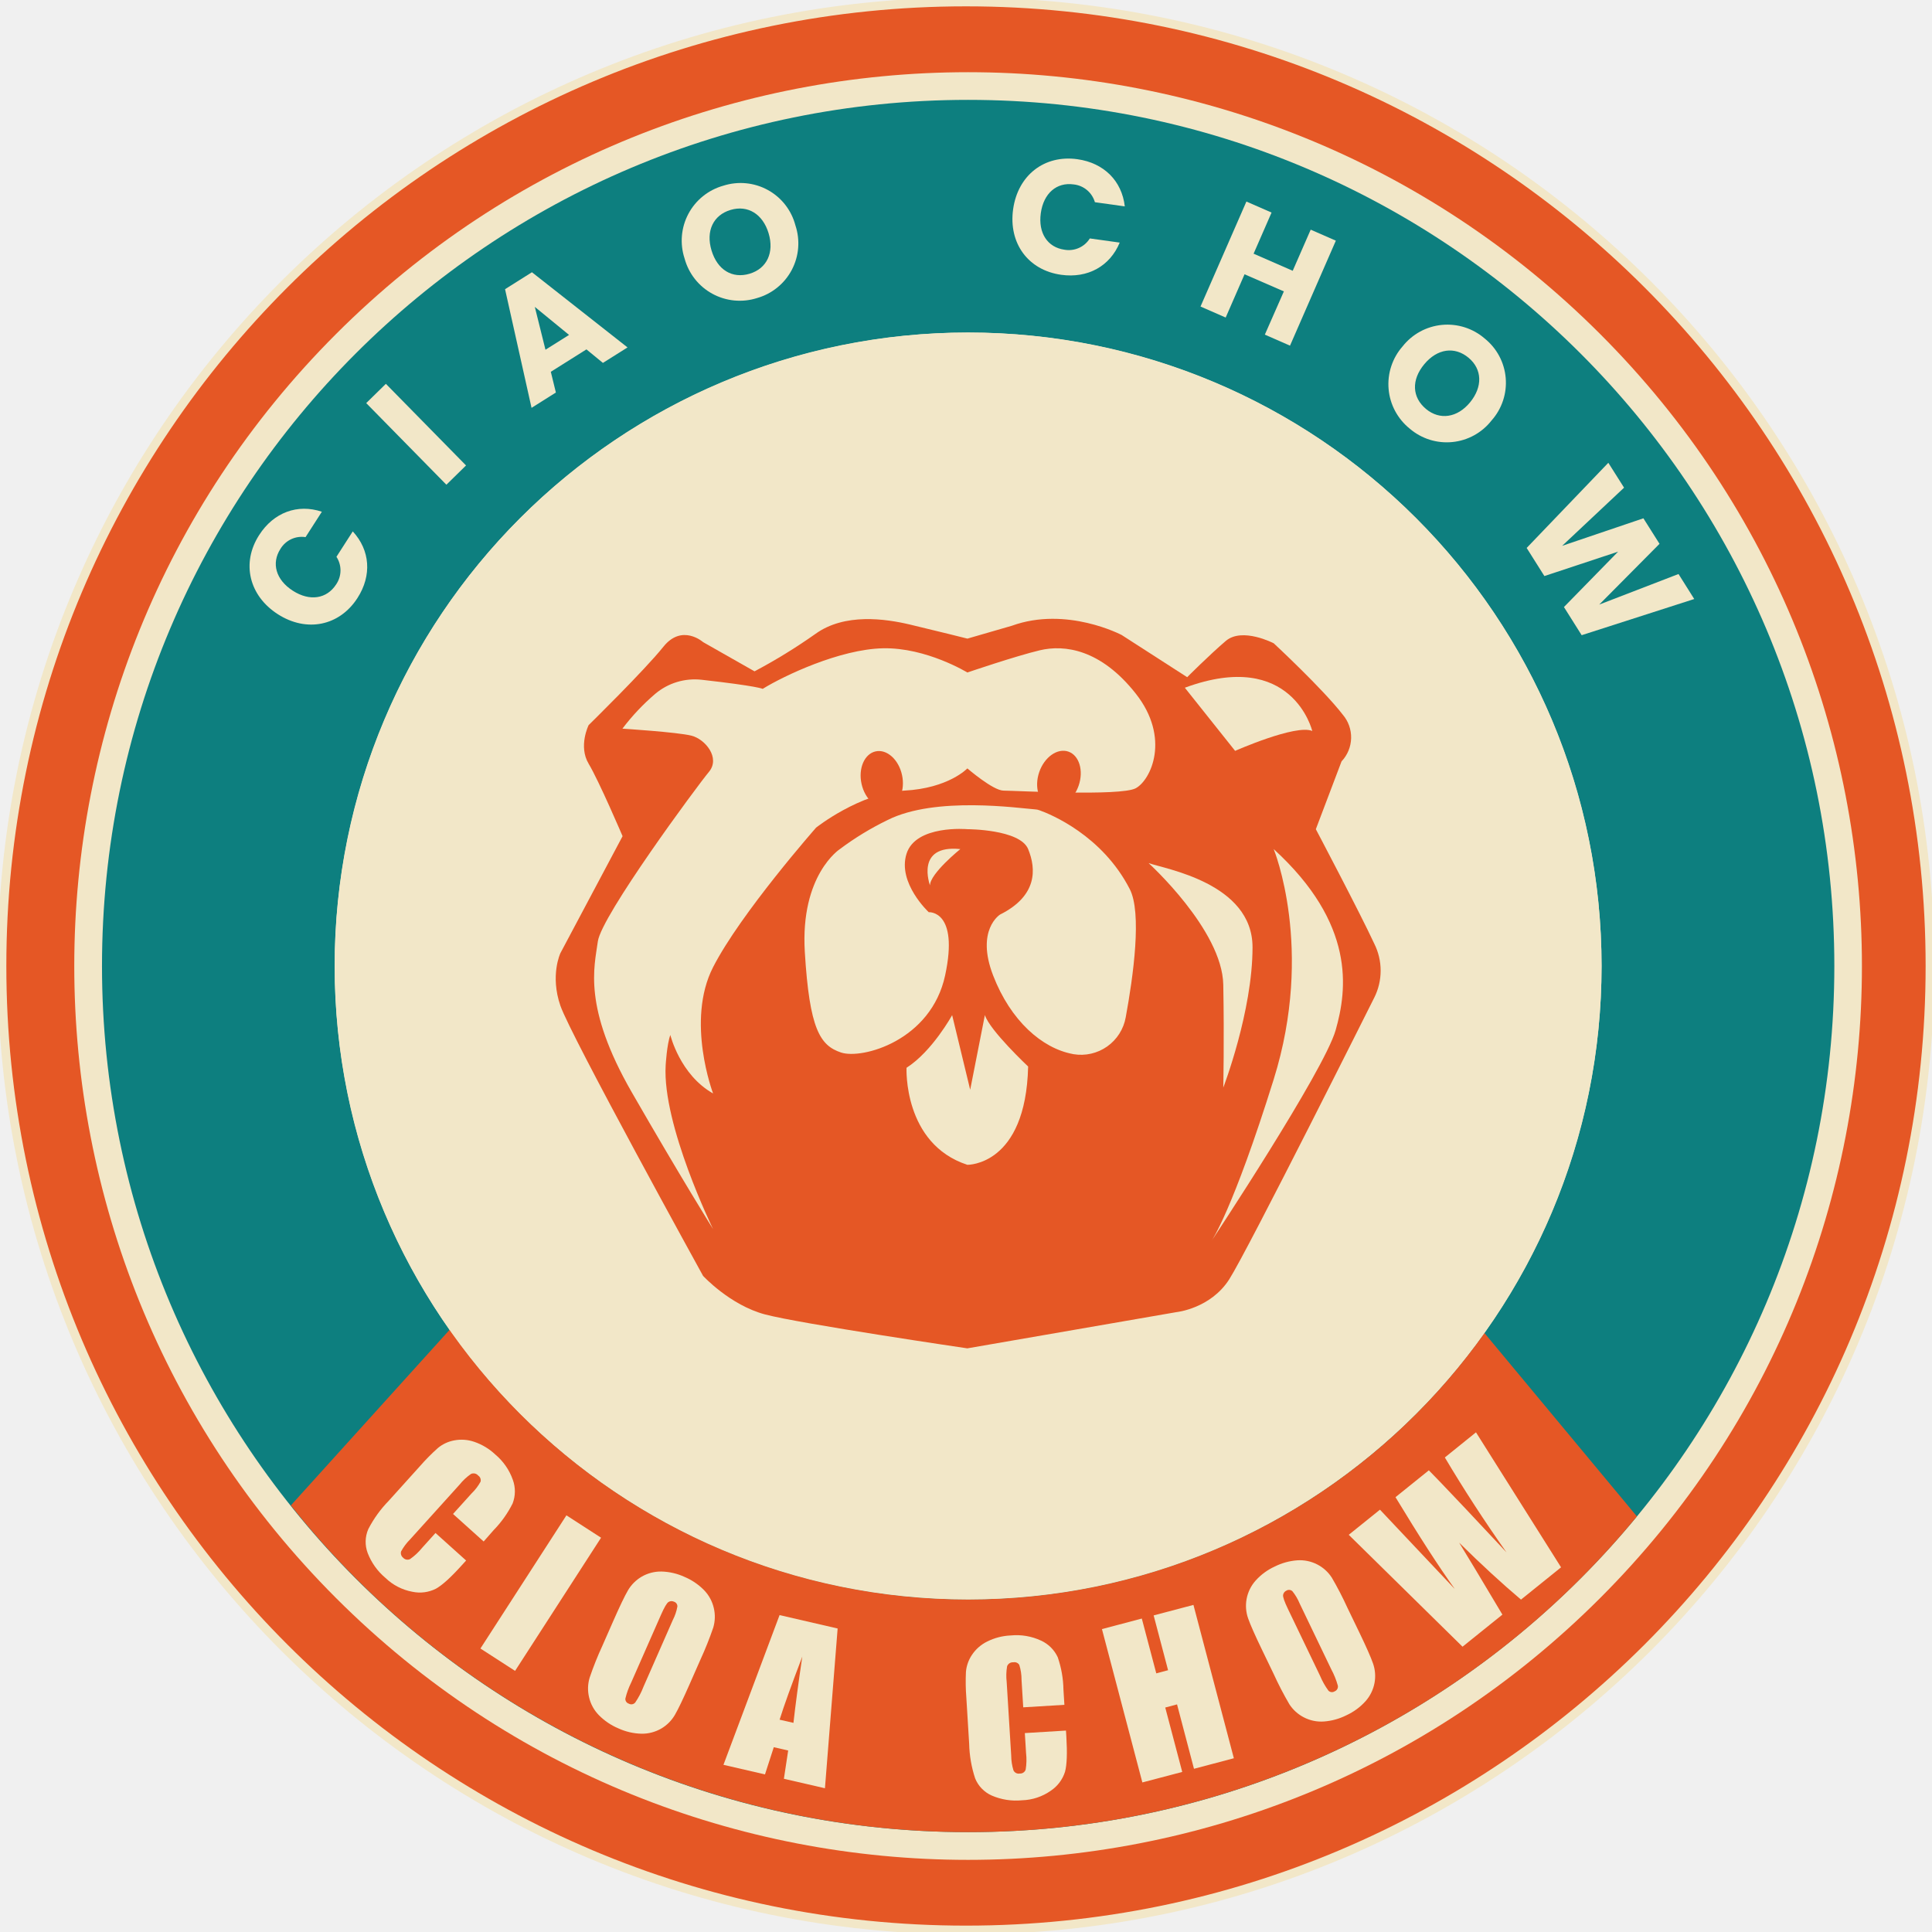
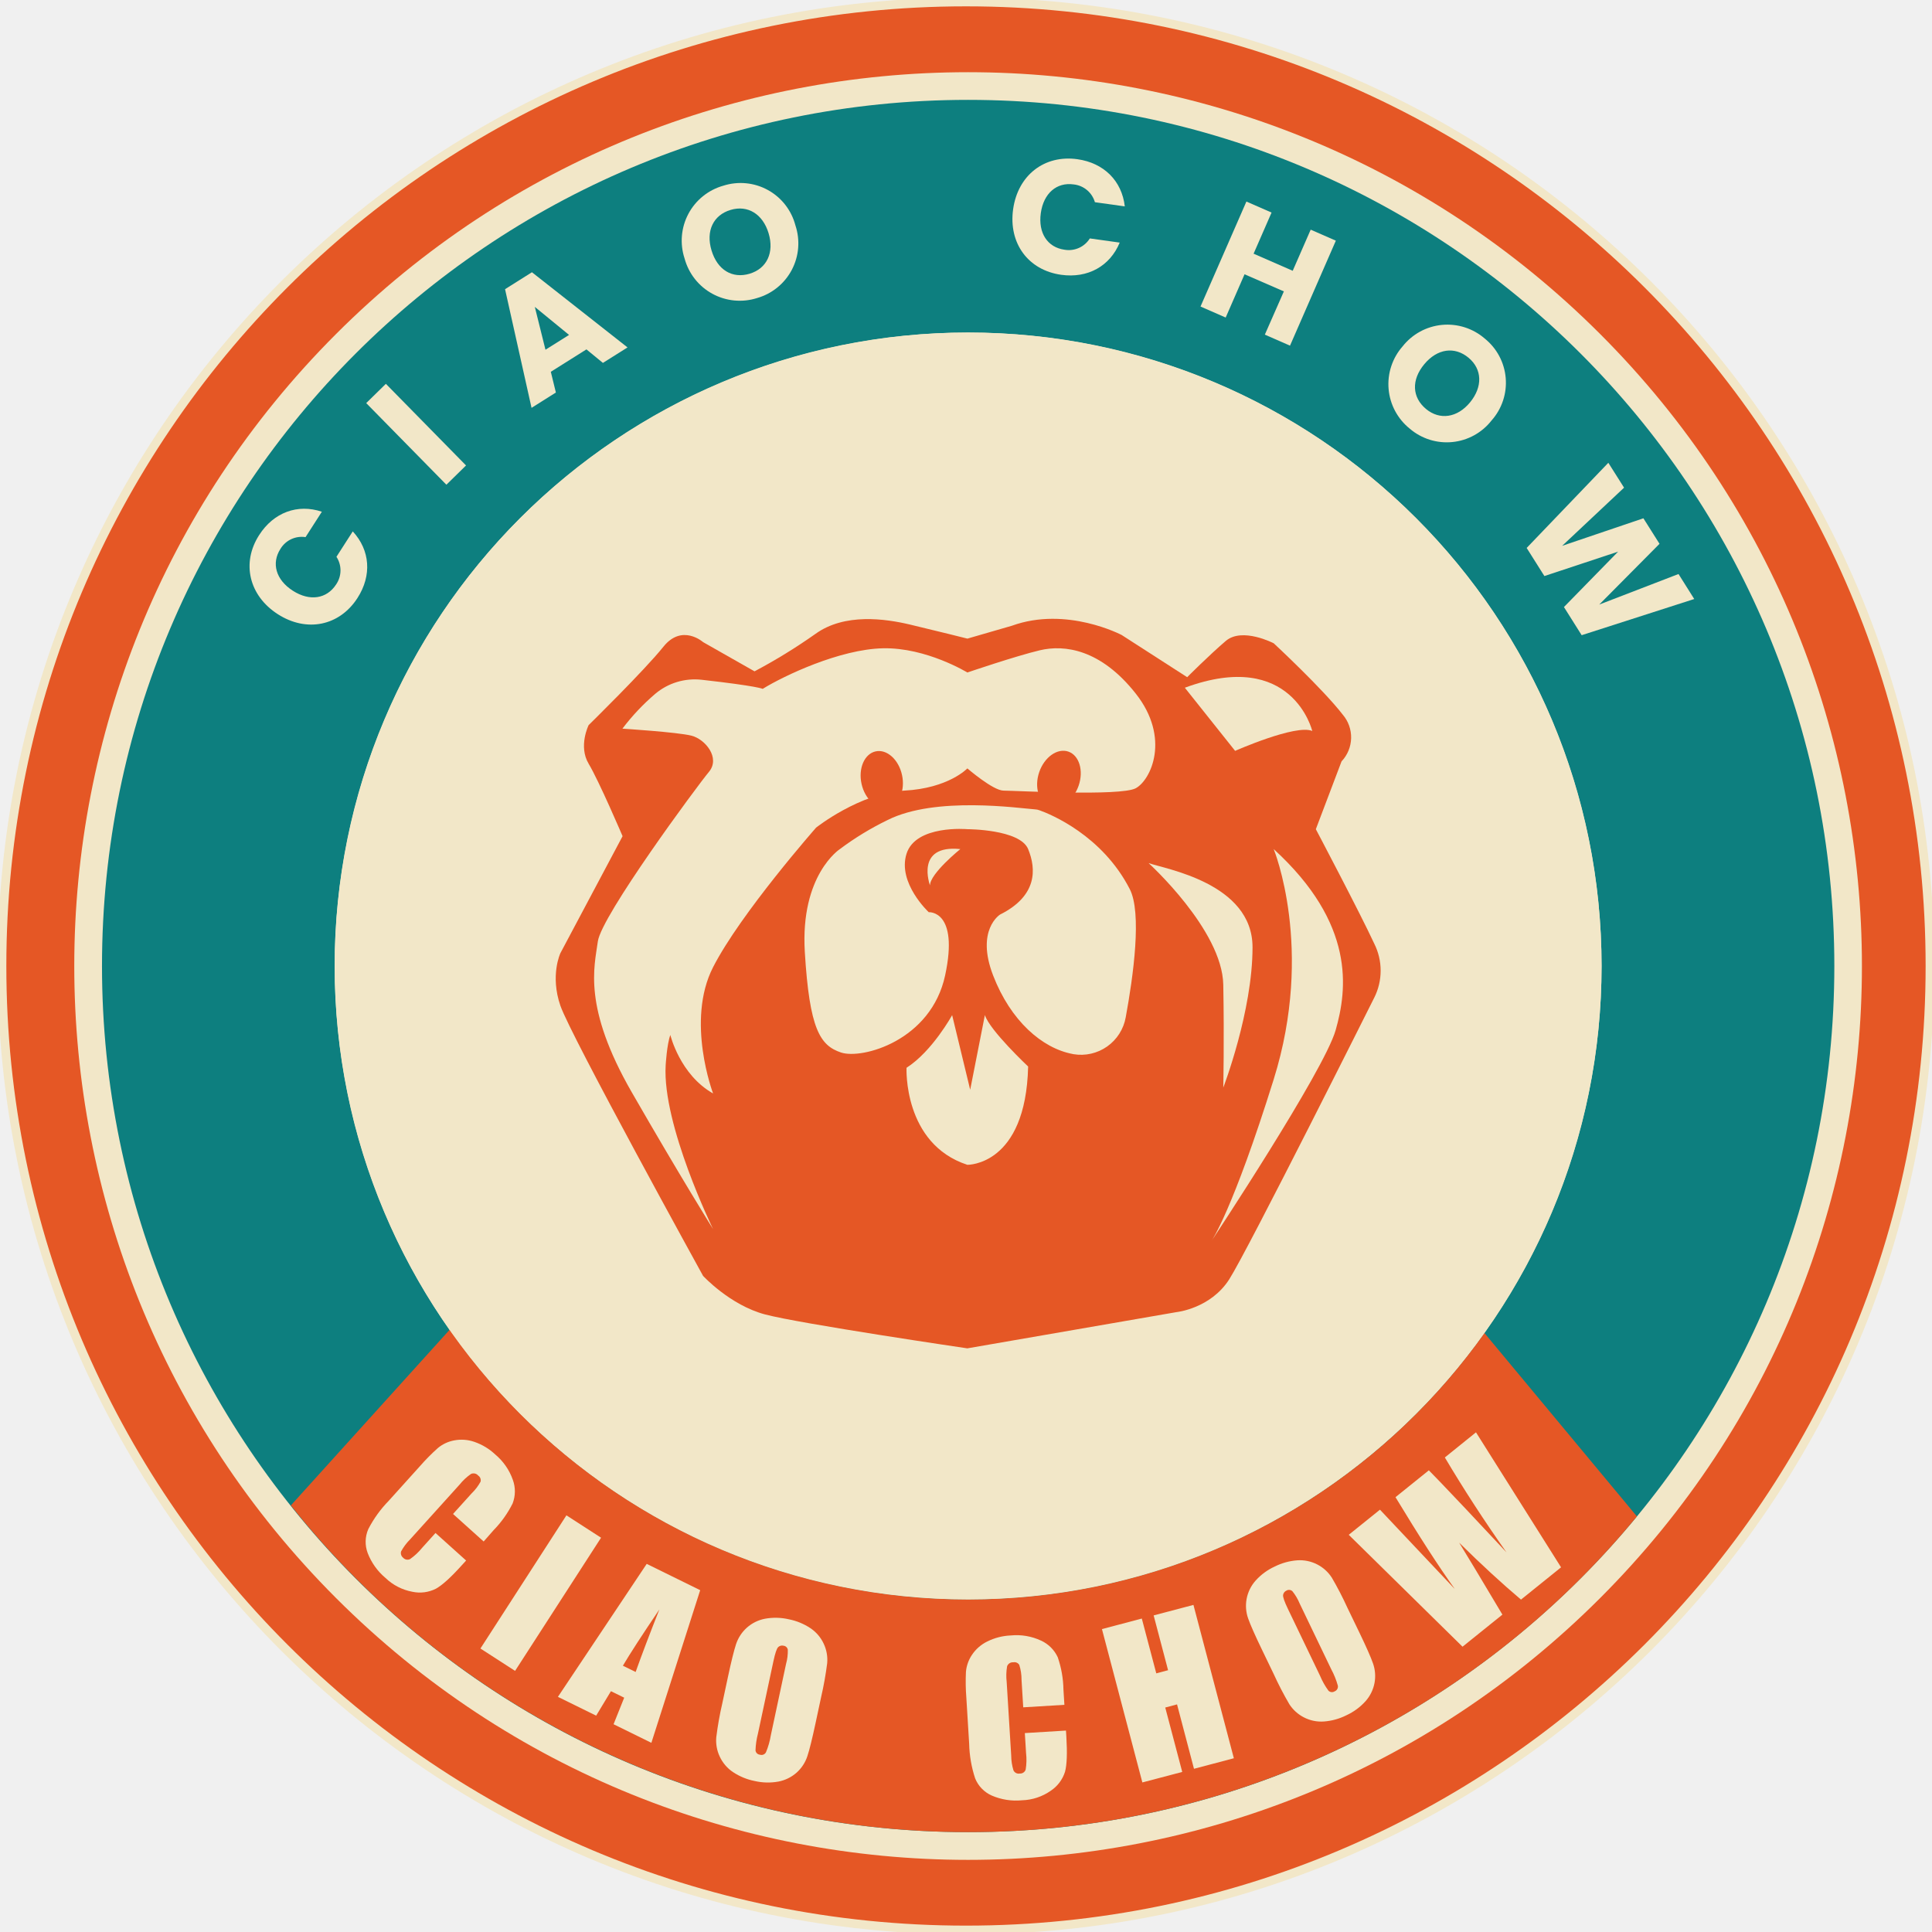
<svg xmlns="http://www.w3.org/2000/svg" width="221" height="221" viewBox="0 0 221 221" fill="none">
-   <g clip-path="url(#clip0_1503_454)">
+   <g clip-path="url(#clip0_1525_497)">
    <path d="M110.498 220.771C171.4 220.771 220.771 171.4 220.771 110.498C220.771 49.596 171.4 0.225 110.498 0.225C49.596 0.225 0.225 49.596 0.225 110.498C0.225 171.4 49.596 220.771 110.498 220.771Z" fill="#E55725" stroke="#F2E7C8" stroke-miterlimit="10" />
    <path d="M183.038 182.801C222.967 142.872 222.967 78.135 183.038 38.206C143.109 -1.723 78.371 -1.723 38.442 38.206C-1.487 78.135 -1.487 142.872 38.442 182.801C78.371 222.73 143.109 222.73 183.038 182.801Z" fill="#F2E7C8" />
    <path d="M110.741 11.424C56.022 11.424 11.667 55.78 11.667 110.502C11.667 165.225 56.022 209.576 110.741 209.576C165.459 209.576 209.828 165.221 209.828 110.502C209.828 55.784 165.463 11.424 110.741 11.424ZM110.741 182.959C91.524 182.959 73.094 175.325 59.506 161.737C45.918 148.149 38.284 129.719 38.284 110.502C38.284 91.285 45.917 72.855 59.506 59.266C73.094 45.677 91.523 38.042 110.741 38.041C120.256 38.041 129.679 39.915 138.47 43.557C147.262 47.198 155.25 52.536 161.979 59.264C168.707 65.993 174.045 73.981 177.686 82.773C181.328 91.564 183.202 100.987 183.202 110.502C183.201 129.719 175.566 148.149 161.977 161.737C148.388 175.325 129.958 182.959 110.741 182.959Z" fill="#0D7F7F" />
    <path d="M110.741 209.576C125.37 209.59 139.821 206.358 153.05 200.113C166.28 193.867 177.959 184.764 187.245 173.46L169.799 152.479C163.109 161.907 154.256 169.595 143.983 174.898C133.71 180.202 122.315 182.966 110.754 182.959C99.115 182.965 87.646 180.163 77.321 174.791C66.996 169.419 58.119 161.636 51.444 152.101L33.269 172.205C42.534 183.867 54.314 193.285 67.728 199.756C81.143 206.227 95.847 209.584 110.741 209.576Z" fill="#E55725" />
-     <path d="M29.648 61.199C31.303 58.622 34.033 57.601 36.818 58.537L34.951 61.442C34.392 61.355 33.82 61.437 33.308 61.677C32.796 61.918 32.367 62.306 32.077 62.791C31.034 64.415 31.542 66.313 33.489 67.568C35.437 68.823 37.375 68.495 38.437 66.871C38.761 66.406 38.94 65.855 38.949 65.288C38.958 64.722 38.796 64.165 38.486 63.691L40.353 60.785C42.341 62.94 42.552 65.823 40.892 68.404C38.837 71.602 35.077 72.376 31.78 70.258C28.483 68.139 27.588 64.397 29.648 61.199Z" fill="#F2E7C8" />
+     <path d="M29.648 61.199C31.303 58.622 34.033 57.601 36.818 58.536L34.951 61.442C34.392 61.355 33.82 61.437 33.308 61.677C32.796 61.917 32.367 62.306 32.077 62.791C31.034 64.415 31.542 66.313 33.489 67.568C35.437 68.823 37.375 68.494 38.437 66.871C38.761 66.406 38.94 65.855 38.949 65.288C38.958 64.722 38.796 64.165 38.486 63.691L40.353 60.785C42.341 62.94 42.552 65.823 40.892 68.404C38.837 71.602 35.077 72.376 31.78 70.257C28.483 68.139 27.588 64.397 29.648 61.199Z" fill="#F2E7C8" />
    <path d="M41.891 46.11L44.14 43.906L53.31 53.243L51.062 55.447L41.891 46.11Z" fill="#F2E7C8" />
    <path d="M67.082 39.966L63.007 42.53L63.587 44.9L60.803 46.654L57.772 33.08L60.848 31.142L71.782 39.741L68.967 41.513L67.082 39.966ZM61.177 35.104L62.396 40.006L65.094 38.311L61.177 35.104Z" fill="#F2E7C8" />
-     <path d="M86.593 34.096C85.752 34.363 84.865 34.456 83.987 34.371C83.109 34.286 82.257 34.024 81.483 33.601C80.709 33.178 80.029 32.602 79.483 31.909C78.938 31.216 78.538 30.419 78.308 29.567C78.032 28.73 77.929 27.846 78.004 26.968C78.079 26.09 78.331 25.236 78.745 24.459C79.159 23.68 79.726 22.994 80.413 22.442C81.099 21.889 81.89 21.481 82.738 21.242C83.576 20.974 84.46 20.879 85.336 20.963C86.212 21.048 87.061 21.31 87.833 21.733C88.604 22.156 89.281 22.732 89.823 23.426C90.364 24.119 90.759 24.916 90.983 25.767C91.263 26.601 91.371 27.484 91.301 28.361C91.23 29.239 90.982 30.093 90.572 30.872C90.161 31.651 89.597 32.338 88.913 32.892C88.229 33.447 87.44 33.856 86.593 34.096ZM85.756 31.308C87.726 30.719 88.581 28.884 87.92 26.684C87.258 24.485 85.54 23.424 83.57 24.013C81.6 24.602 80.719 26.41 81.389 28.641C82.059 30.872 83.755 31.911 85.761 31.308H85.756Z" fill="#F2E7C8" />
-     <path d="M123.239 18.211C126.28 18.638 128.331 20.694 128.664 23.608L125.245 23.131C125.088 22.587 124.772 22.102 124.337 21.738C123.901 21.375 123.367 21.151 122.803 21.094C120.892 20.828 119.376 22.088 119.057 24.382C118.737 26.675 119.844 28.295 121.755 28.564C122.314 28.664 122.889 28.595 123.408 28.365C123.927 28.135 124.364 27.755 124.665 27.274L128.083 27.75C126.964 30.449 124.431 31.857 121.391 31.434C117.622 30.908 115.346 27.836 115.89 23.936C116.435 20.037 119.475 17.685 123.239 18.211Z" fill="#F2E7C8" />
-     <path d="M146.861 33.332L142.363 31.375L140.205 36.323L137.326 35.064L142.575 23.055L145.453 24.314L143.398 29.019L147.873 30.975L149.929 26.271L152.807 27.53L147.563 39.539L144.684 38.279L146.861 33.332Z" fill="#F2E7C8" />
-     <path d="M161.253 49.029C160.566 48.475 159.999 47.788 159.584 47.01C159.169 46.231 158.916 45.376 158.841 44.497C158.765 43.618 158.868 42.733 159.144 41.894C159.419 41.056 159.861 40.282 160.444 39.62C160.99 38.928 161.67 38.354 162.443 37.932C163.217 37.51 164.068 37.249 164.945 37.165C165.822 37.081 166.707 37.176 167.547 37.443C168.386 37.71 169.163 38.145 169.83 38.72C170.517 39.271 171.084 39.955 171.498 40.731C171.911 41.508 172.163 42.36 172.237 43.237C172.311 44.114 172.206 44.996 171.928 45.831C171.651 46.666 171.206 47.435 170.622 48.093C170.081 48.787 169.404 49.364 168.633 49.789C167.863 50.214 167.014 50.478 166.138 50.565C165.262 50.653 164.378 50.562 163.538 50.298C162.699 50.033 161.921 49.602 161.253 49.029ZM163.115 46.78C164.699 48.093 166.714 47.787 168.162 46.02C169.61 44.252 169.565 42.237 167.982 40.919C166.399 39.602 164.406 39.871 162.918 41.666C161.429 43.461 161.514 45.449 163.129 46.789L163.115 46.78Z" fill="#F2E7C8" />
-     <path d="M183.975 52.937L185.775 55.784L178.695 62.436L187.987 59.288L189.831 62.207L182.937 69.156L192.004 65.661L193.803 68.521L180.926 72.659L178.898 69.439L185.095 63.102L176.662 65.895L174.634 62.679L183.975 52.937Z" fill="#F2E7C8" />
+     <path d="M86.593 34.096C85.752 34.363 84.865 34.456 83.987 34.371C83.109 34.286 82.257 34.024 81.483 33.601C80.709 33.178 80.029 32.602 79.483 31.909C78.938 31.215 78.538 30.419 78.308 29.567C78.032 28.73 77.929 27.846 78.004 26.968C78.079 26.09 78.331 25.236 78.745 24.458C79.159 23.68 79.726 22.994 80.413 22.442C81.099 21.889 81.89 21.481 82.738 21.242C83.576 20.974 84.46 20.879 85.336 20.963C86.212 21.048 87.061 21.309 87.833 21.733C88.604 22.156 89.281 22.732 89.823 23.426C90.364 24.119 90.759 24.916 90.983 25.767C91.263 26.601 91.371 27.484 91.301 28.361C91.23 29.239 90.982 30.093 90.572 30.872C90.161 31.65 89.597 32.338 88.913 32.892C88.229 33.446 87.44 33.856 86.593 34.096ZM85.756 31.308C87.726 30.718 88.581 28.883 87.92 26.684C87.258 24.485 85.54 23.423 83.57 24.012C81.6 24.602 80.719 26.41 81.389 28.64C82.059 30.871 83.755 31.91 85.761 31.308H85.756Z" fill="#F2E7C8" />
+     <path d="M123.239 18.211C126.28 18.638 128.331 20.693 128.664 23.608L125.245 23.131C125.088 22.586 124.772 22.101 124.337 21.738C123.901 21.375 123.367 21.151 122.803 21.094C120.892 20.828 119.376 22.088 119.057 24.381C118.737 26.675 119.844 28.294 121.755 28.564C122.314 28.664 122.889 28.594 123.408 28.364C123.927 28.134 124.364 27.754 124.665 27.273L128.083 27.75C126.964 30.449 124.431 31.857 121.391 31.434C117.622 30.907 115.346 27.836 115.89 23.936C116.435 20.037 119.475 17.684 123.239 18.211Z" fill="#F2E7C8" />
+     <path d="M146.861 33.332L142.363 31.375L140.205 36.323L137.326 35.064L142.575 23.055L145.453 24.314L143.398 29.019L147.873 30.975L149.928 26.271L152.807 27.53L147.563 39.539L144.684 38.279L146.861 33.332Z" fill="#F2E7C8" />
+     <path d="M161.254 49.029C160.566 48.475 159.999 47.788 159.584 47.01C159.169 46.231 158.917 45.376 158.841 44.497C158.765 43.618 158.868 42.733 159.144 41.894C159.419 41.056 159.862 40.282 160.444 39.62C160.99 38.928 161.67 38.354 162.443 37.932C163.217 37.51 164.068 37.249 164.945 37.165C165.822 37.081 166.707 37.176 167.547 37.443C168.387 37.71 169.163 38.145 169.831 38.72C170.517 39.271 171.084 39.955 171.498 40.731C171.911 41.508 172.163 42.36 172.237 43.237C172.311 44.114 172.206 44.996 171.928 45.831C171.651 46.666 171.206 47.435 170.622 48.093C170.081 48.787 169.404 49.364 168.633 49.789C167.863 50.214 167.014 50.478 166.138 50.565C165.262 50.653 164.378 50.562 163.538 50.298C162.699 50.033 161.921 49.602 161.254 49.029ZM163.116 46.78C164.699 48.093 166.714 47.787 168.162 46.02C169.61 44.252 169.565 42.237 167.982 40.919C166.399 39.602 164.406 39.871 162.918 41.666C161.429 43.461 161.514 45.449 163.129 46.789L163.116 46.78Z" fill="#F2E7C8" />
+     <path d="M183.976 52.937L185.775 55.784L178.695 62.436L187.987 59.287L189.831 62.206L182.937 69.155L192.004 65.661L193.803 68.521L180.926 72.659L178.898 69.439L185.095 63.101L176.662 65.894L174.634 62.679L183.976 52.937Z" fill="#F2E7C8" />
    <path d="M110.741 182.959C150.76 182.959 183.202 150.517 183.202 110.498C183.202 70.478 150.76 38.036 110.741 38.036C70.721 38.036 38.279 70.478 38.279 110.498C38.279 150.517 70.721 182.959 110.741 182.959Z" fill="#F2E7C8" />
-     <path d="M55.325 176.33L51.822 173.181L53.935 170.842C54.346 170.447 54.695 169.992 54.97 169.493C55.005 169.363 54.998 169.226 54.95 169.1C54.903 168.974 54.817 168.866 54.705 168.792C54.607 168.673 54.472 168.591 54.323 168.557C54.173 168.522 54.017 168.539 53.877 168.603C53.383 168.947 52.94 169.36 52.564 169.831L46.919 176.082C46.508 176.491 46.158 176.958 45.88 177.467C45.843 177.597 45.845 177.735 45.887 177.863C45.929 177.991 46.008 178.104 46.114 178.187C46.21 178.295 46.338 178.368 46.479 178.397C46.62 178.427 46.766 178.41 46.897 178.349C47.42 177.983 47.89 177.546 48.291 177.049L49.816 175.358L53.319 178.506L52.843 179.028C51.589 180.422 50.6 181.322 49.874 181.727C49.042 182.151 48.089 182.276 47.176 182.082C46.013 181.868 44.94 181.316 44.09 180.494C43.182 179.733 42.483 178.753 42.057 177.647C41.726 176.761 41.751 175.781 42.129 174.913C42.747 173.717 43.54 172.619 44.482 171.657L48.03 167.721C48.675 166.981 49.366 166.283 50.099 165.63C50.634 165.187 51.274 164.89 51.957 164.766C52.735 164.616 53.539 164.677 54.286 164.942C55.167 165.248 55.973 165.737 56.652 166.376C57.571 167.145 58.266 168.147 58.663 169.277C58.982 170.15 58.974 171.109 58.64 171.976C58.077 173.104 57.341 174.138 56.459 175.039L55.325 176.33Z" fill="#F2E7C8" />
+     <path d="M55.325 176.33L51.822 173.181L53.935 170.843C54.346 170.447 54.695 169.993 54.97 169.493C55.005 169.363 54.998 169.226 54.95 169.1C54.903 168.974 54.817 168.866 54.705 168.792C54.607 168.674 54.473 168.591 54.323 168.557C54.173 168.523 54.017 168.539 53.877 168.603C53.383 168.947 52.94 169.36 52.564 169.831L46.919 176.082C46.508 176.491 46.158 176.958 45.88 177.468C45.843 177.597 45.845 177.735 45.887 177.863C45.929 177.992 46.008 178.105 46.114 178.187C46.21 178.295 46.338 178.369 46.479 178.398C46.62 178.427 46.766 178.41 46.897 178.349C47.42 177.984 47.89 177.546 48.291 177.049L49.816 175.358L53.319 178.507L52.843 179.028C51.589 180.423 50.6 181.322 49.874 181.727C49.042 182.151 48.089 182.277 47.176 182.082C46.013 181.868 44.94 181.316 44.09 180.495C43.182 179.733 42.483 178.754 42.057 177.648C41.726 176.761 41.751 175.781 42.129 174.913C42.747 173.717 43.54 172.619 44.482 171.657L48.03 167.721C48.675 166.981 49.366 166.283 50.099 165.63C50.634 165.188 51.274 164.89 51.957 164.766C52.735 164.616 53.539 164.677 54.286 164.942C55.167 165.249 55.973 165.737 56.652 166.377C57.571 167.145 58.266 168.147 58.663 169.278C58.982 170.15 58.974 171.109 58.64 171.976C58.077 173.104 57.341 174.138 56.459 175.039L55.325 176.33Z" fill="#F2E7C8" />
    <path d="M68.755 175.898L58.919 191.131L54.956 188.572L64.793 173.339L68.755 175.898Z" fill="#F2E7C8" />
-     <path d="M78.879 192.665C78.145 194.332 77.587 195.495 77.206 196.155C76.828 196.809 76.285 197.353 75.632 197.734C74.949 198.128 74.172 198.33 73.383 198.318C72.461 198.297 71.553 198.086 70.716 197.698C69.893 197.35 69.146 196.844 68.517 196.209C67.955 195.641 67.562 194.928 67.383 194.149C67.205 193.407 67.228 192.63 67.451 191.9C67.871 190.663 68.356 189.448 68.904 188.262L70.154 185.419C70.887 183.751 71.445 182.59 71.827 181.929C72.208 181.276 72.752 180.732 73.406 180.35C74.089 179.956 74.866 179.754 75.655 179.766C76.575 179.789 77.481 180 78.317 180.386C79.14 180.735 79.887 181.24 80.516 181.875C81.078 182.444 81.47 183.157 81.65 183.935C81.828 184.677 81.806 185.453 81.587 186.184C81.162 187.422 80.676 188.638 80.13 189.827L78.879 192.665ZM76.963 185.311C77.213 184.827 77.389 184.309 77.485 183.773C77.492 183.651 77.458 183.531 77.389 183.431C77.319 183.331 77.219 183.257 77.103 183.22C77.003 183.17 76.893 183.147 76.782 183.153C76.671 183.158 76.563 183.192 76.469 183.251C76.271 183.377 75.987 183.863 75.61 184.718L72.2 192.467C71.91 193.051 71.686 193.667 71.535 194.302C71.525 194.43 71.559 194.558 71.632 194.663C71.704 194.769 71.812 194.846 71.935 194.882C72.054 194.95 72.193 194.973 72.327 194.947C72.462 194.922 72.582 194.849 72.668 194.743C73.05 194.182 73.366 193.578 73.608 192.944L76.963 185.311Z" fill="#F2E7C8" />
-     <path d="M95.817 186.283L94.365 204.557L89.669 203.473L90.159 200.239L88.513 199.861L87.506 202.973L82.756 201.876L89.174 184.749L95.817 186.283ZM90.762 197.077C90.993 195.023 91.33 192.495 91.774 189.494C90.524 192.768 89.659 195.175 89.179 196.713L90.762 197.077Z" fill="#F2E7C8" />
-     <path d="M121.755 195.013L117.046 195.3L116.853 192.152C116.857 191.574 116.77 190.999 116.597 190.447C116.528 190.333 116.425 190.243 116.302 190.19C116.18 190.137 116.044 190.123 115.913 190.151C115.761 190.137 115.61 190.173 115.481 190.254C115.352 190.336 115.254 190.457 115.202 190.6C115.099 191.195 115.083 191.801 115.153 192.399L115.67 200.806C115.672 201.385 115.76 201.961 115.931 202.515C115.996 202.647 116.102 202.754 116.234 202.819C116.366 202.884 116.515 202.903 116.66 202.874C116.805 202.883 116.948 202.844 117.068 202.762C117.189 202.681 117.279 202.562 117.325 202.425C117.43 201.796 117.445 201.155 117.37 200.522L117.231 198.246L121.935 197.959L121.98 198.665C122.093 200.536 122.043 201.876 121.827 202.672C121.548 203.559 120.973 204.324 120.199 204.84C119.231 205.519 118.085 205.899 116.902 205.933C115.724 206.049 114.535 205.863 113.448 205.393C112.583 205.01 111.9 204.305 111.546 203.428C111.124 202.149 110.894 200.816 110.862 199.47L110.538 194.181C110.461 193.202 110.446 192.22 110.493 191.239C110.555 190.547 110.79 189.882 111.177 189.305C111.616 188.645 112.223 188.114 112.936 187.767C113.77 187.353 114.681 187.118 115.612 187.079C116.804 186.959 118.007 187.164 119.093 187.672C119.933 188.058 120.608 188.731 120.995 189.57C121.406 190.764 121.626 192.015 121.647 193.277L121.755 195.013Z" fill="#F2E7C8" />
+     <path d="M121.755 195.013L117.046 195.3L116.853 192.152C116.857 191.574 116.77 190.999 116.596 190.447C116.527 190.333 116.425 190.243 116.302 190.19C116.18 190.137 116.044 190.123 115.913 190.151C115.761 190.137 115.609 190.173 115.481 190.254C115.352 190.336 115.254 190.457 115.202 190.6C115.099 191.195 115.083 191.801 115.153 192.399L115.67 200.806C115.672 201.385 115.76 201.961 115.931 202.515C115.996 202.647 116.102 202.754 116.234 202.819C116.366 202.884 116.515 202.903 116.66 202.874C116.804 202.883 116.948 202.844 117.068 202.762C117.189 202.681 117.279 202.562 117.325 202.425C117.43 201.796 117.445 201.155 117.37 200.522L117.231 198.246L121.935 197.959L121.98 198.665C122.093 200.536 122.043 201.876 121.827 202.672C121.548 203.559 120.973 204.324 120.199 204.84C119.231 205.519 118.085 205.899 116.902 205.933C115.724 206.049 114.535 205.863 113.448 205.393C112.582 205.01 111.9 204.305 111.546 203.428C111.124 202.149 110.894 200.816 110.862 199.47L110.538 194.181C110.461 193.202 110.446 192.22 110.493 191.239C110.555 190.547 110.79 189.882 111.177 189.305C111.615 188.645 112.223 188.114 112.935 187.767C113.769 187.353 114.681 187.118 115.612 187.079C116.804 186.959 118.007 187.164 119.093 187.672C119.933 188.058 120.608 188.731 120.995 189.57C121.406 190.764 121.626 192.015 121.647 193.277L121.755 195.013Z" fill="#F2E7C8" />
    <path d="M136.517 183.584L141.14 201.125L136.579 202.33L134.641 194.963L133.292 195.323L135.235 202.69L130.674 203.891L126.051 186.35L130.611 185.145L132.266 191.415L133.616 191.055L131.965 184.785L136.517 183.584Z" fill="#F2E7C8" />
    <path d="M155.492 186.732C156.284 188.376 156.805 189.557 157.057 190.277C157.308 190.989 157.369 191.755 157.233 192.498C157.088 193.277 156.734 194.002 156.207 194.594C155.592 195.28 154.842 195.831 154.003 196.213C153.205 196.615 152.335 196.855 151.444 196.92C150.647 196.978 149.85 196.813 149.141 196.443C148.467 196.096 147.896 195.578 147.486 194.941C146.828 193.815 146.227 192.656 145.687 191.468L144.338 188.671C143.546 187.028 143.025 185.848 142.773 185.131C142.522 184.419 142.461 183.653 142.597 182.909C142.741 182.129 143.095 181.402 143.623 180.809C144.238 180.123 144.988 179.572 145.827 179.19C146.626 178.79 147.495 178.551 148.386 178.484C149.183 178.428 149.979 178.593 150.689 178.961C151.362 179.308 151.932 179.826 152.344 180.463C153.002 181.59 153.603 182.751 154.143 183.939L155.492 186.732ZM148.66 183.409C148.452 182.907 148.173 182.438 147.833 182.014C147.743 181.931 147.628 181.88 147.507 181.868C147.385 181.855 147.262 181.883 147.158 181.947C147.056 181.991 146.967 182.06 146.899 182.149C146.831 182.237 146.787 182.341 146.771 182.451C146.74 182.676 146.924 183.211 147.329 184.052L151.003 191.698C151.254 192.301 151.576 192.871 151.961 193.398C152.052 193.488 152.171 193.545 152.299 193.559C152.426 193.573 152.555 193.543 152.663 193.474C152.791 193.426 152.899 193.335 152.967 193.216C153.035 193.097 153.06 192.957 153.036 192.822C152.854 192.168 152.599 191.536 152.276 190.938L148.66 183.409Z" fill="#F2E7C8" />
    <path d="M168.837 163.844L178.569 179.285L173.986 182.977C171.818 181.148 169.46 178.977 166.912 176.465C167.721 177.769 169.37 180.512 171.859 184.695L167.298 188.365L154.282 175.565L157.853 172.691L162.207 177.31L166.417 181.772C164.57 179.196 162.307 175.692 159.63 171.261L163.444 168.189C163.828 168.561 165.211 170.006 167.595 172.525L172.327 177.575C169.787 173.977 167.436 170.358 165.274 166.718L168.837 163.844Z" fill="#F2E7C8" />
    <path d="M86.309 76.793L80.427 73.451C80.427 73.451 78.016 71.31 75.879 73.986C73.743 76.662 67.334 82.945 67.334 82.945C67.334 82.945 66.133 85.356 67.334 87.362C68.535 89.368 71.216 95.651 71.216 95.651L64.105 109.027C64.105 109.027 62.899 111.568 64.105 115.049C65.31 118.531 80.422 145.944 80.422 145.944C80.422 145.944 83.499 149.29 87.51 150.356C91.522 151.422 110.651 154.237 110.651 154.237L134.592 150.09C134.592 150.09 138.469 149.69 140.609 146.344C142.75 142.998 157.206 114.109 157.206 114.109C157.683 113.154 157.931 112.101 157.931 111.033C157.931 109.965 157.683 108.912 157.206 107.957C155.6 104.48 150.518 94.851 150.518 94.851L153.459 87.092C154.139 86.375 154.529 85.432 154.554 84.444C154.579 83.457 154.237 82.495 153.594 81.745C151.318 78.799 145.701 73.586 145.701 73.586C145.701 73.586 142.103 71.71 140.218 73.316C138.334 74.922 135.801 77.463 135.801 77.463L128.313 72.641C128.313 72.641 122.016 69.304 115.742 71.58L110.66 73.051C110.66 73.051 106.913 72.111 104.102 71.445C101.291 70.779 96.614 70.096 93.272 72.515C91.044 74.088 88.719 75.516 86.309 76.793Z" fill="#E55725" />
    <path d="M74.944 79.374C73.556 80.561 72.3 81.894 71.198 83.35C71.198 83.35 77.494 83.75 79.086 84.15C80.678 84.551 82.433 86.692 81.092 88.297C79.752 89.903 68.787 104.75 68.386 107.691C67.986 110.633 66.65 115.18 72.268 124.944C77.885 134.708 81.569 140.596 81.569 140.596C81.569 140.596 75.745 128.691 76.145 121.868C76.145 121.868 76.28 119.461 76.68 118.391C76.68 118.391 77.769 122.938 81.569 125.079C81.569 125.079 78.421 116.785 81.569 110.633C84.717 104.48 93.353 94.671 93.353 94.671C93.353 94.671 98.35 90.704 103.432 90.438C108.514 90.173 110.655 87.897 110.655 87.897C110.655 87.897 113.597 90.438 114.797 90.438C115.998 90.438 128.173 91.104 129.914 90.168C131.655 89.233 133.926 84.416 129.914 79.334C125.902 74.251 121.755 73.716 118.944 74.386C116.133 75.056 110.655 76.927 110.655 76.927C110.655 76.927 105.973 74.058 101.021 74.157C96.069 74.256 89.656 77.305 87.245 78.798C87.245 78.798 86.719 78.484 80.265 77.759C79.315 77.651 78.352 77.739 77.437 78.016C76.522 78.294 75.674 78.756 74.944 79.374Z" fill="#F2E7C8" />
    <path d="M131.385 98.728C131.385 98.728 139.813 106.374 139.93 112.639C140.047 118.904 139.93 124.409 139.93 124.409C139.93 124.409 143.276 115.715 143.276 108.361C143.276 101.008 133.256 99.398 131.385 98.728Z" fill="#F2E7C8" />
    <path d="M145.696 97.126C145.696 97.126 150.378 108.492 145.696 123.473C141.014 138.455 138.608 141.914 138.608 141.914C138.608 141.914 151.449 122.52 152.784 117.838C154.12 113.156 155.06 105.685 145.696 97.126Z" fill="#F2E7C8" />
    <path d="M135.532 78.668L141.284 85.891C141.284 85.891 148.237 82.815 150.108 83.615C150.108 83.615 147.837 74.121 135.532 78.668Z" fill="#F2E7C8" />
    <path d="M96.074 97.126C96.074 97.126 91.527 100.068 92.062 108.896C92.597 117.725 93.802 119.596 96.209 120.397C98.615 121.198 106.508 119.048 108.114 111.568C109.72 104.089 106.238 104.345 106.238 104.345C106.238 104.345 102.64 101.003 103.697 97.661C104.754 94.32 110.655 94.85 110.655 94.85C110.655 94.85 116.673 94.85 117.608 97.126C118.544 99.402 118.679 102.474 114.397 104.615C114.397 104.615 111.591 106.355 113.597 111.568C115.603 116.781 119.214 119.911 122.691 120.563L122.794 120.586C124.146 120.812 125.533 120.495 126.652 119.704C127.771 118.913 128.533 117.712 128.772 116.363C129.635 111.676 130.647 104.399 129.221 101.682C126.073 95.556 120.181 93.137 118.904 92.687C118.746 92.626 118.579 92.591 118.409 92.584C116.633 92.462 107.021 91.041 101.534 93.802C99.612 94.733 97.783 95.846 96.074 97.126Z" fill="#F2E7C8" />
    <path d="M109.85 97.126C109.85 97.126 106.382 99.928 106.382 101.278C106.382 101.278 104.633 96.591 109.85 97.126Z" fill="#F2E7C8" />
    <path d="M108.915 116.12C108.915 116.12 106.639 120.267 103.697 122.142C103.697 122.142 103.297 130.836 110.655 133.242C110.655 133.242 117.339 133.377 117.608 121.998C117.608 121.998 113.196 117.851 112.661 116.111L110.979 124.656L108.915 116.12Z" fill="#F2E7C8" />
    <path d="M101.567 92.355C102.846 92.075 103.568 90.414 103.18 88.645C102.793 86.876 101.442 85.669 100.163 85.95C98.885 86.23 98.162 87.891 98.55 89.66C98.938 91.429 100.288 92.635 101.567 92.355Z" fill="#E55725" />
    <path d="M123.386 89.868C123.979 88.146 123.45 86.403 122.206 85.974C120.961 85.546 119.471 86.594 118.878 88.315C118.286 90.037 118.814 91.78 120.059 92.209C121.304 92.637 122.793 91.589 123.386 89.868Z" fill="#E55725" />
+     <path d="M93.283 197.142C92.901 198.924 92.591 200.176 92.351 200.899C92.113 201.616 91.692 202.259 91.13 202.764C90.54 203.288 89.82 203.643 89.046 203.792C88.138 203.958 87.207 203.935 86.308 203.724C85.432 203.55 84.598 203.206 83.853 202.712C83.188 202.27 82.659 201.651 82.326 200.924C82.001 200.234 81.866 199.468 81.936 198.708C82.098 197.411 82.326 196.124 82.622 194.851L83.271 191.814C83.651 190.032 83.962 188.782 84.202 188.057C84.443 187.34 84.866 186.697 85.428 186.192C86.017 185.667 86.737 185.312 87.512 185.164C88.418 185 89.349 185.023 90.245 185.232C91.122 185.406 91.956 185.75 92.701 186.244C93.365 186.688 93.894 187.306 94.228 188.032C94.552 188.723 94.688 189.487 94.622 190.247C94.457 191.545 94.227 192.834 93.932 194.11L93.283 197.142ZM89.917 190.329C90.064 189.805 90.131 189.261 90.117 188.717C90.098 188.597 90.041 188.486 89.953 188.402C89.865 188.318 89.751 188.265 89.63 188.253C89.522 188.224 89.409 188.224 89.302 188.252C89.194 188.28 89.096 188.335 89.015 188.412C88.847 188.575 88.668 189.109 88.471 190.022L86.702 198.301C86.536 198.932 86.442 199.581 86.422 200.233C86.438 200.361 86.497 200.479 86.59 200.567C86.683 200.656 86.804 200.71 86.932 200.72C87.062 200.762 87.203 200.757 87.329 200.705C87.455 200.652 87.559 200.557 87.621 200.435C87.882 199.808 88.069 199.153 88.177 198.483L89.917 190.329Z" fill="#F2E7C8" />
+     <path d="M80.095 181.9L74.51 199.36L70.186 197.233L71.401 194.197L69.885 193.453L68.194 196.253L63.82 194.101L73.977 178.891L80.095 181.9ZM72.71 191.256C73.403 189.309 74.308 186.925 75.425 184.104C73.461 187.006 72.07 189.152 71.251 190.54L72.71 191.256Z" fill="#F2E7C8" />
  </g>
  <defs>
-     <clipPath id="clip0_1503_454">
+     <clipPath id="clip0_1525_497">
      <rect width="221" height="221" fill="white" />
    </clipPath>
  </defs>
</svg>
